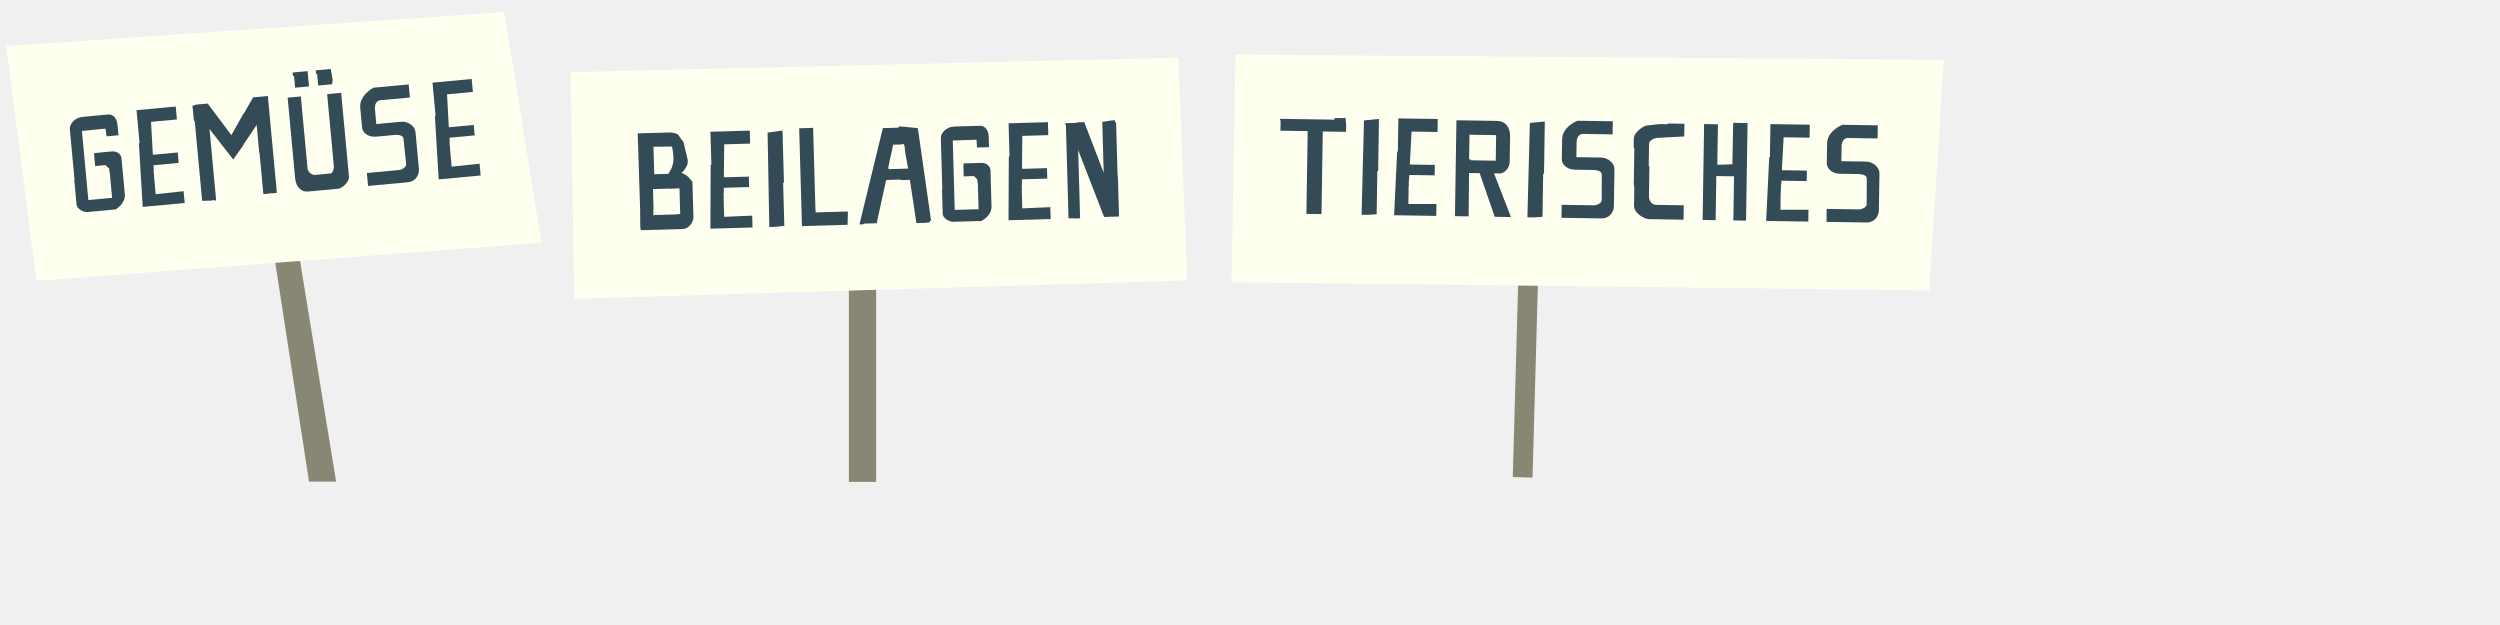
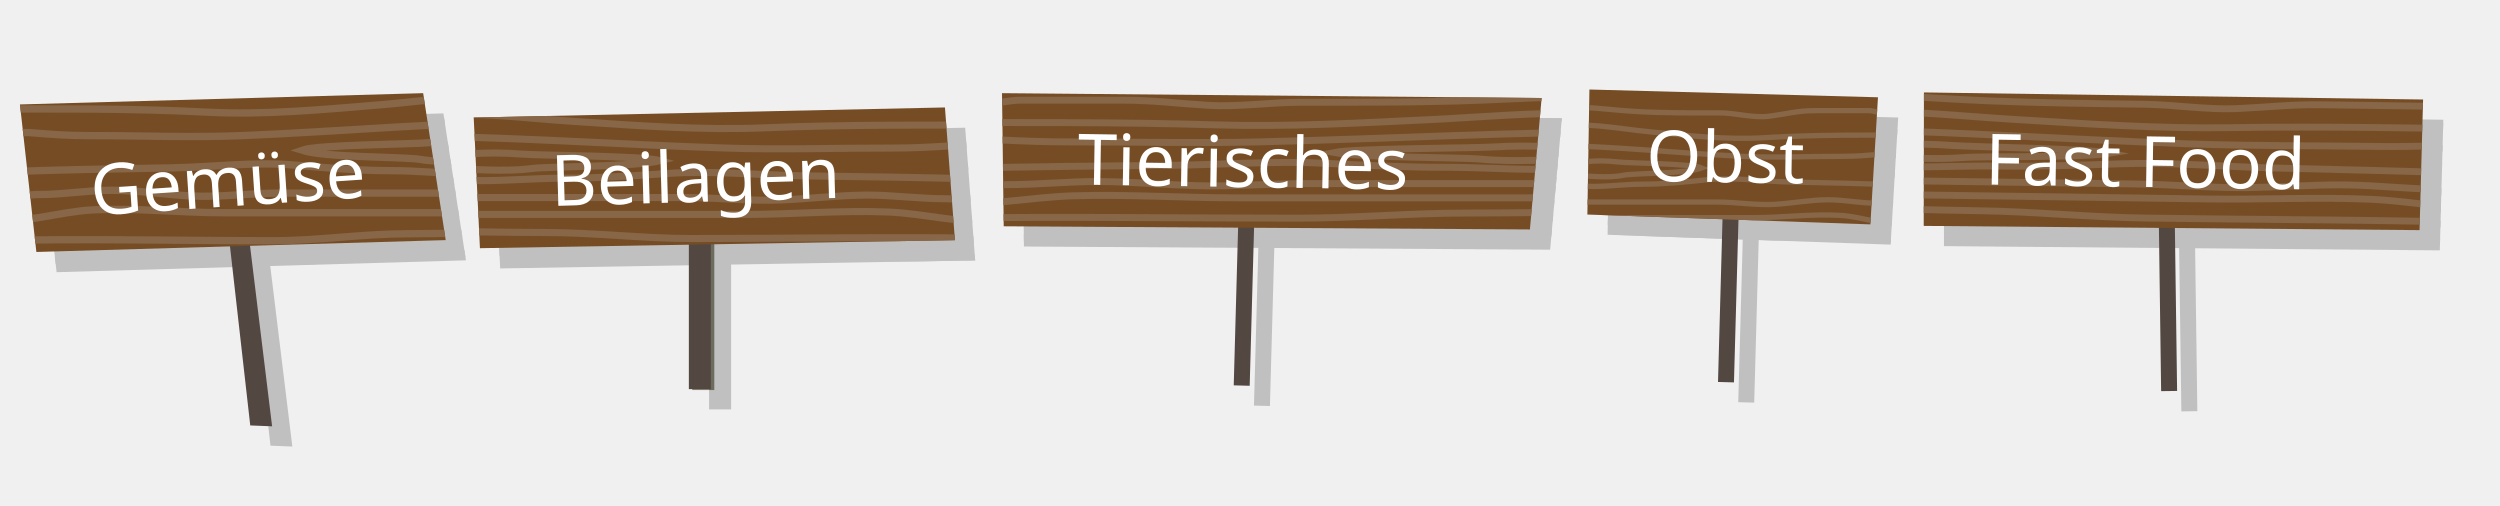
- <svg xmlns="http://www.w3.org/2000/svg" version="1.1" id="Layer_1" x="0px" y="0px" width="400px" height="100px" viewBox="0 0 400 100" enable-background="new 0 0 400 100" xml:space="preserve">
+ <svg xmlns="http://www.w3.org/2000/svg" xmlns:xlink="http://www.w3.org/1999/xlink" version="1.1" id="Layer_1" x="0px" y="0px" width="494.167px" height="100px" viewBox="0 0 494.167 100" enable-background="new 0 0 494.167 100" xml:space="preserve">
+   <polygon fill="#878773" points="136.835,41.483 136.835,77.104 141.196,77.104 141.196,41.308 " />
  <g>
-     <rect x="226.734" y="57.436" transform="matrix(-0.0277 0.9996 -0.9996 -0.0277 309.8598 -183.3516)" fill="#878773" width="34.728" height="3.16" />
+     <g opacity="0.2">
+       <g>
+         <defs>
+           <polygon id="SVGID_1_" points="98.868,53.061 192.758,51.479 190.785,25.24 97.635,27.232     " />
+         </defs>
+         <clipPath id="SVGID_2_">
+           <use xlink:href="#SVGID_1_" overflow="visible" />
+         </clipPath>
+       </g>
+       <g>
+         <defs>
+           <polygon id="SVGID_3_" points="306.412,49.354 202.399,48.73 202.065,22.414 308.727,23.375     " />
+         </defs>
+         <clipPath id="SVGID_4_">
+           <use xlink:href="#SVGID_3_" overflow="visible" />
+         </clipPath>
+       </g>
+       <g>
+         <defs>
+           <polygon id="SVGID_5_" points="384.254,48.652 482.266,49.49 482.964,23.668 384.297,22.271     " />
+         </defs>
+         <clipPath id="SVGID_6_">
+           <use xlink:href="#SVGID_5_" overflow="visible" />
+         </clipPath>
+       </g>
+       <g>
+         <defs>
+           <polygon id="SVGID_7_" points="317.77,46.408 373.713,48.354 375.211,23.23 318.174,21.693     " />
+         </defs>
+         <clipPath id="SVGID_8_">
+           <use xlink:href="#SVGID_7_" overflow="visible" />
+         </clipPath>
+       </g>
+       <polygon points="140.163,51.677 140.163,80.919 144.516,80.919 144.516,51.503   " />
+       <g>
+         <defs>
+           <polygon id="SVGID_9_" points="98.868,53.061 192.758,51.479 190.785,25.24 97.635,27.232     " />
+         </defs>
+         <use xlink:href="#SVGID_9_" overflow="visible" />
+         <clipPath id="SVGID_10_">
+           <use xlink:href="#SVGID_9_" overflow="visible" />
+         </clipPath>
+         <path clip-path="url(#SVGID_10_)" fill="none" stroke="#000000" stroke-width="1.399" stroke-miterlimit="10" d="     M198.819,24.207c-1.952,1.318-7.525-0.719-10.013-0.721c-6.016-0.008-12.088,0.002-18.115,0.004     c-4.979,0.002-9.538,0.799-14.398,1.199c-5.211,0.428-10.717-0.721-15.984-0.721c-9.028,0-17.944,0.047-27.014-0.293     c-5.73-0.213-11.454-0.68-17.179-0.912c-3.46-0.141-7.815,0.846-10.825-0.227" />
+         <path clip-path="url(#SVGID_10_)" fill="none" stroke="#000000" stroke-width="1.399" stroke-miterlimit="10" d="M84.989,27.068     c10.601-1.357,21.951,0.256,32.606,0.945c12.567,0.816,24.904,1.771,37.492,1.254c16.352-0.674,33.132-0.531,49.453-0.531" />
+         <path clip-path="url(#SVGID_10_)" fill="none" stroke="#000000" stroke-width="1.399" stroke-miterlimit="10" d="M91.614,37.322     c4.897,0,11.974,0.73,17.473-0.006c3.515-0.471,20.438-0.287,25.466-1.559c-3.475-0.975-23.475-0.998-27.276-1.291     c-3.623-0.277-7.164-0.318-10.783,0c-1.721,0.15-4.211,0.814-5.782,0.232" />
+         <path clip-path="url(#SVGID_10_)" fill="none" stroke="#000000" stroke-width="1.399" stroke-miterlimit="10" d="M82.882,39.23     c5.385-0.32,11.032,0.477,16.488,0.477c5.282,0,10.396-0.48,15.658-0.477c7.21,0.004,14.089-0.467,21.153-0.955     c8.447-0.584,17.643,0.338,26.269,0.477c12.021,0.197,24.312,0.271,36.386,0.705c1.932,0.068,4.555,0.043,6.307,0.488" />
+         <path clip-path="url(#SVGID_10_)" fill="none" stroke="#000000" stroke-width="1.399" stroke-miterlimit="10" d="     M203.639,43.523c-3.856,0.994-8.718-0.248-12.725-0.24c-5.26,0.01-10.377-0.734-15.574-0.721     c-5.55,0.016-11.291,0.729-16.867,0.965c-6.282,0.266-12.725-0.482-19.06-0.482c-17.506,0-34.81,0-52.315,0" />
+         <path clip-path="url(#SVGID_10_)" fill="none" stroke="#000000" stroke-width="1.399" stroke-miterlimit="10" d="M85.291,46.382     c3.534,1.029,9.757,0,13.549,0c6.024,0,12.048,0,18.072,0c11.543,0,23.086,0,34.629,0c9.278,0,18.832-0.854,28.005-0.475     c7.185,0.297,15.182,2.436,22.285,1.906" />
+         <path clip-path="url(#SVGID_10_)" fill="none" stroke="#000000" stroke-width="1.399" stroke-miterlimit="10" d="     M202.131,51.152c-20.344-0.404-40.935,0-61.428,0c-9.69,0-19.182-1.192-28.898-1.192c-8.266,0-16.456-0.238-24.707-0.238" />
+         <path clip-path="url(#SVGID_10_)" fill="none" stroke="#000000" stroke-width="1.399" stroke-miterlimit="10" d="     M199.423,32.552c-2.161,0.566-4.593,0.066-6.853,0.227c-4.125,0.291-8.203,0.496-12.429,0.488     c-10.991-0.018-21.813,0.355-32.817-0.004c-22.162-0.727-44.357-2.387-66.551-2.379" />
+       </g>
+       <text transform="matrix(0.9996 -0.0283 0.0283 0.9996 113.0081 44.7246)" font-family="'CooperBT-Medium'" font-size="14">Beilagen</text>
+       <rect x="232.593" y="61.303" transform="matrix(0.0277 -0.9996 0.9996 0.0277 180.1462 310.9716)" width="34.673" height="3.156" />
+       <g>
+         <defs>
+           <polygon id="SVGID_11_" points="306.412,49.354 202.399,48.73 202.065,22.414 308.727,23.375     " />
+         </defs>
+         <use xlink:href="#SVGID_11_" overflow="visible" />
+         <clipPath id="SVGID_12_">
+           <use xlink:href="#SVGID_11_" overflow="visible" />
+         </clipPath>
+         <path clip-path="url(#SVGID_12_)" fill="none" stroke="#000000" stroke-width="1.373" stroke-miterlimit="10" d="     M194.132,24.414c2.232,1.111,8.609-0.605,11.455-0.607c6.881-0.006,13.828,0.002,20.725,0.002     c5.695,0.002,10.914,0.674,16.475,1.012c5.961,0.361,12.262-0.607,18.287-0.607c10.329,0,20.531,0.041,30.906-0.246     c6.555-0.18,13.104-0.574,19.654-0.77c3.959-0.119,8.943,0.713,12.387-0.191" />
+         <path clip-path="url(#SVGID_12_)" fill="none" stroke="#000000" stroke-width="1.373" stroke-miterlimit="10" d="     M324.364,26.824c-12.129-1.145-25.115,0.217-37.305,0.799c-14.382,0.686-28.492,1.49-42.895,1.055     c-18.707-0.564-37.906-0.445-56.58-0.445" />
+         <path clip-path="url(#SVGID_12_)" fill="none" stroke="#000000" stroke-width="1.373" stroke-miterlimit="10" d="     M316.783,35.467c-5.602,0-13.697,0.615-19.99-0.004c-4.021-0.396-23.381-0.244-29.135-1.316     c3.977-0.82,26.857-0.842,31.209-1.086c4.143-0.234,8.193-0.268,12.334-0.002c1.971,0.129,4.82,0.688,6.617,0.197" />
+         <path clip-path="url(#SVGID_12_)" fill="none" stroke="#000000" stroke-width="1.373" stroke-miterlimit="10" d="     M326.774,37.076c-6.16-0.271-12.623,0.4-18.863,0.4c-6.043,0-11.893-0.404-17.914-0.4c-8.25,0.002-16.119-0.395-24.201-0.805     c-9.666-0.492-20.186,0.283-30.055,0.4c-13.752,0.164-27.814,0.227-41.628,0.594c-2.211,0.059-5.209,0.037-7.217,0.412" />
+         <path clip-path="url(#SVGID_12_)" fill="none" stroke="#000000" stroke-width="1.373" stroke-miterlimit="10" d="     M188.618,40.693c4.412,0.836,9.973-0.209,14.556-0.203c6.019,0.01,11.875-0.619,17.82-0.607     c6.35,0.014,12.918,0.613,19.295,0.814c7.191,0.223,14.563-0.406,21.809-0.406c20.027,0,39.826,0,59.854,0" />
+         <path clip-path="url(#SVGID_12_)" fill="none" stroke="#000000" stroke-width="1.373" stroke-miterlimit="10" d="M324.02,43.104     c-4.047,0.865-11.164,0-15.502,0c-6.893,0-13.785,0-20.678,0c-13.205,0-26.413,0-39.617,0c-10.617,0-21.546-0.723-32.041-0.4     c-8.219,0.25-17.369,2.051-25.496,1.605" />
+         <path clip-path="url(#SVGID_12_)" fill="none" stroke="#000000" stroke-width="1.373" stroke-miterlimit="10" d="     M190.341,47.123c23.277-0.342,46.835,0,70.279,0c11.09,0,21.948-1.006,33.064-1.006c9.459,0,18.828-0.201,28.268-0.201" />
+         <path clip-path="url(#SVGID_12_)" fill="none" stroke="#000000" stroke-width="1.373" stroke-miterlimit="10" d="     M193.442,31.447c2.473,0.477,5.252,0.057,7.839,0.191c4.719,0.244,9.383,0.418,14.219,0.41     c12.574-0.014,24.957,0.301,37.545-0.004c25.356-0.611,50.748-2.008,76.143-2.004" />
+       </g>
+       <text transform="matrix(0.9999 0.0153 -0.0153 0.9999 216.9661 40.4717)" font-family="'CooperBT-Medium'" font-size="14">Tierisches</text>
+       <rect x="415.176" y="62.378" transform="matrix(-0.0136 -0.9999 0.9999 -0.0136 374.4578 497.3016)" width="34.673" height="3.158" />
+       <g>
+         <defs>
+           <polygon id="SVGID_13_" points="384.254,48.652 482.266,49.49 482.964,23.668 384.297,22.271     " />
+         </defs>
+         <use xlink:href="#SVGID_13_" overflow="visible" />
+         <clipPath id="SVGID_14_">
+           <use xlink:href="#SVGID_13_" overflow="visible" />
+         </clipPath>
+         <path clip-path="url(#SVGID_14_)" fill="none" stroke="#000000" stroke-width="1.361" stroke-miterlimit="10" d="M494.869,25.75     c-2.248,1.059-8.601-0.717-11.446-0.758c-6.88-0.104-13.827-0.193-20.722-0.287c-5.695-0.08-10.924,0.506-16.488,0.76     c-5.965,0.27-12.252-0.77-18.275-0.855c-10.33-0.145-20.531-0.248-30.9-0.676c-6.552-0.268-13.094-0.746-19.643-1.031     c-3.956-0.174-8.951,0.572-12.383-0.361" />
+         <path clip-path="url(#SVGID_14_)" fill="none" stroke="#000000" stroke-width="1.361" stroke-miterlimit="10" d="     M364.615,26.283c12.145-0.953,25.111,0.564,37.291,1.307c14.369,0.877,28.469,1.865,42.875,1.641     c18.713-0.291,37.908,0.098,56.58,0.359" />
+         <path clip-path="url(#SVGID_14_)" fill="none" stroke="#000000" stroke-width="1.361" stroke-miterlimit="10" d="     M372.076,34.871c5.602,0.078,13.688,0.799,19.988,0.277c4.027-0.332,23.381,0.09,29.15-0.881     c-3.965-0.861-26.844-1.203-31.191-1.506c-4.139-0.287-8.189-0.377-12.332-0.174c-1.973,0.1-4.83,0.605-6.621,0.102" />
+         <path clip-path="url(#SVGID_14_)" fill="none" stroke="#000000" stroke-width="1.361" stroke-miterlimit="10" d="     M362.065,36.311c6.164-0.18,12.617,0.57,18.855,0.658c6.043,0.086,11.896-0.23,17.918-0.141c8.25,0.119,16.123-0.16,24.21-0.451     c9.671-0.348,20.18,0.563,30.046,0.818c13.748,0.354,27.809,0.615,41.617,1.168c2.209,0.09,5.207,0.109,7.211,0.506" />
+         <path clip-path="url(#SVGID_14_)" fill="none" stroke="#000000" stroke-width="1.361" stroke-miterlimit="10" d="     M500.156,41.805c-4.422,0.758-9.969-0.346-14.551-0.404c-6.02-0.074-11.866-0.773-17.811-0.846     c-6.35-0.076-12.926,0.42-19.305,0.527c-7.193,0.117-14.555-0.604-21.801-0.705c-20.025-0.283-39.822-0.561-59.848-0.844" />
+         <path clip-path="url(#SVGID_14_)" fill="none" stroke="#000000" stroke-width="1.361" stroke-miterlimit="10" d="     M364.735,42.264c4.035,0.906,11.164,0.158,15.5,0.219c6.893,0.098,13.785,0.193,20.676,0.291     c13.205,0.186,26.41,0.371,39.613,0.559c10.617,0.148,21.554-0.404,32.045,0.059c8.213,0.359,17.338,2.256,25.471,1.934" />
+         <path clip-path="url(#SVGID_14_)" fill="none" stroke="#000000" stroke-width="1.361" stroke-miterlimit="10" d="M498.346,48.09     c-23.27-0.66-46.832-0.658-70.271-0.988c-11.09-0.156-21.934-1.295-33.048-1.451c-9.458-0.133-18.823-0.461-28.263-0.594" />
+         <path clip-path="url(#SVGID_14_)" fill="none" stroke="#000000" stroke-width="1.361" stroke-miterlimit="10" d="     M495.461,32.662c-2.479,0.434-5.252-0.02-7.842,0.078c-4.722,0.172-9.387,0.277-14.223,0.203     c-12.574-0.191-24.959-0.059-37.541-0.533c-25.346-0.957-50.716-2.686-76.107-3.039" />
+       </g>
+       <text transform="matrix(0.9999 0.0153 -0.0153 0.9999 396.3323 40.4648)" font-family="'CooperBT-Medium'" font-size="14">Fast Food</text>
+       <rect x="328.321" y="60.632" transform="matrix(0.0277 -0.9996 0.9996 0.0277 273.8894 406.0104)" width="34.672" height="3.157" />
+       <g>
+         <defs>
+           <polygon id="SVGID_15_" points="317.77,46.408 373.713,48.354 375.211,23.23 318.174,21.693     " />
+         </defs>
+         <use xlink:href="#SVGID_15_" overflow="visible" />
+         <clipPath id="SVGID_16_">
+           <use xlink:href="#SVGID_15_" overflow="visible" />
+         </clipPath>
+         <path clip-path="url(#SVGID_16_)" fill="none" stroke="#000000" stroke-width="1.05" stroke-miterlimit="10" d="M379.62,26.533     c-1.189,1.219-4.591-0.664-6.108-0.666c-3.67-0.008-7.373,0.002-11.053,0.004c-3.035,0.002-5.817,0.738-8.784,1.107     c-3.178,0.396-6.538-0.666-9.751-0.666c-5.509,0-10.947,0.045-16.48-0.27c-3.496-0.197-6.988-0.629-10.481-0.842     c-2.11-0.131-4.769,0.781-6.604-0.211" />
+         <path clip-path="url(#SVGID_16_)" fill="none" stroke="#000000" stroke-width="1.05" stroke-miterlimit="10" d="     M310.172,29.176c6.469-1.254,13.395,0.236,19.895,0.875c7.668,0.752,15.194,1.635,22.874,1.156     c9.976-0.621,20.214-0.488,30.171-0.488" />
+         <path clip-path="url(#SVGID_16_)" fill="none" stroke="#000000" stroke-width="1.05" stroke-miterlimit="10" d="     M314.217,38.646c2.986,0,7.303,0.676,10.66-0.004c2.144-0.436,12.467-0.268,15.535-1.439c-2.119-0.9-14.322-0.922-16.642-1.191     c-2.21-0.258-4.369-0.295-6.577-0.002c-1.052,0.139-2.571,0.752-3.529,0.215" />
+         <path clip-path="url(#SVGID_16_)" fill="none" stroke="#000000" stroke-width="1.05" stroke-miterlimit="10" d="M308.887,40.41     c3.287-0.295,6.732,0.439,10.061,0.439c3.223,0,6.343-0.443,9.553-0.439c4.4,0.004,8.596-0.432,12.905-0.881     c5.155-0.541,10.765,0.311,16.027,0.439c7.333,0.18,14.833,0.25,22.198,0.65c1.179,0.063,2.777,0.039,3.848,0.451" />
+         <path clip-path="url(#SVGID_16_)" fill="none" stroke="#000000" stroke-width="1.05" stroke-miterlimit="10" d="     M382.561,44.375c-2.353,0.918-5.318-0.229-7.764-0.223c-3.209,0.01-6.331-0.676-9.502-0.664     c-3.385,0.014-6.888,0.672-10.289,0.891c-3.834,0.246-7.765-0.445-11.629-0.445c-10.68,0-21.236,0-31.917,0" />
+         <path clip-path="url(#SVGID_16_)" fill="none" stroke="#000000" stroke-width="1.05" stroke-miterlimit="10" d="     M310.358,47.018c2.158,0.949,5.953,0,8.267,0c3.676,0,7.35,0,11.025,0c7.043,0,14.085,0,21.127,0     c5.66,0,11.488-0.789,17.087-0.439c4.382,0.273,9.261,2.248,13.595,1.76" />
+         <path clip-path="url(#SVGID_16_)" fill="none" stroke="#000000" stroke-width="1.05" stroke-miterlimit="10" d="     M381.643,51.422c-12.414-0.373-24.977,0-37.478,0c-5.913,0-11.704-1.102-17.632-1.102c-5.043,0-10.039-0.219-15.073-0.219" />
+         <path clip-path="url(#SVGID_16_)" fill="none" stroke="#000000" stroke-width="1.05" stroke-miterlimit="10" d="     M379.989,34.242c-1.318,0.521-2.8,0.061-4.182,0.209c-2.516,0.27-5.003,0.457-7.581,0.451     c-6.705-0.016-13.309,0.328-20.021-0.006c-13.521-0.67-27.062-2.201-40.603-2.197" />
+       </g>
+       <text transform="matrix(0.9999 0.0153 -0.0153 0.9999 329.3264 39.7715)" font-family="'CooperBT-Medium'" font-size="14">Obst</text>
+       <g>
+         <defs>
+           <polygon id="SVGID_17_" points="98.868,53.061 192.758,51.479 190.785,25.24 97.635,27.232     " />
+         </defs>
+         <clipPath id="SVGID_18_">
+           <use xlink:href="#SVGID_17_" overflow="visible" />
+         </clipPath>
+       </g>
+       <g>
+         <defs>
+           <polygon id="SVGID_19_" points="306.412,49.354 202.399,48.73 202.065,22.414 308.727,23.375     " />
+         </defs>
+         <clipPath id="SVGID_20_">
+           <use xlink:href="#SVGID_19_" overflow="visible" />
+         </clipPath>
+       </g>
+       <g>
+         <defs>
+           <polygon id="SVGID_21_" points="384.254,48.652 482.266,49.49 482.964,23.668 384.297,22.271     " />
+         </defs>
+         <clipPath id="SVGID_22_">
+           <use xlink:href="#SVGID_21_" overflow="visible" />
+         </clipPath>
+       </g>
+       <g>
+         <defs>
+           <polygon id="SVGID_23_" points="317.77,46.408 373.713,48.354 375.211,23.23 318.174,21.693     " />
+         </defs>
+         <clipPath id="SVGID_24_">
+           <use xlink:href="#SVGID_23_" overflow="visible" />
+         </clipPath>
+       </g>
+     </g>
    <g>
-       <polygon fill="#FFFFEF" points="197.675,8.74 311,9.566 308.682,46.462 197.05,45.151   " />
-       <g>
-         <path fill="#324B57" d="M209.025,34.225l0.203-13.246l-4.354-0.066l0.024-1.631l-0.09-0.023l0.004-0.246l8.666,0.133l0.096-0.268     l1.138,0.018l0.56-0.036l0.062,0.403l0.056,0.761l-0.018,1.072l-3.729-0.057l-0.201,13.111l-0.068,0.111l-0.736-0.011     l-0.089-0.046l-0.09,0.043L209.025,34.225z" />
-         <path fill="#324B57" d="M218.238,19.263l2.394-0.231l-0.127,8.309l-0.135,0.065l-0.104,6.88l-1.455,0.089l-0.959-0.015     L218.238,19.263z" />
-         <path fill="#324B57" d="M229.83,32.644l-0.029,1.899l-6.746-0.104l0.49-10.158l0.112-0.066l0.081-5.271l6.3,0.097l-0.032,2.077     l-4.154-0.064l-0.281,5.224l0.111,0.046l3.887,0.059l-0.024,1.675l-4.043-0.062l-0.11,1.339l0.043,0.134l-0.05,0.268     l-0.044,2.903L229.83,32.644z" />
-         <path fill="#324B57" d="M234.982,34.622l-2.188-0.034l0.235-15.345l6.41,0.099c1.742,0.026,2.189,1.396,2.174,2.468l-0.063,4.155     c-0.014,0.894-0.854,1.796-1.547,1.786l-0.961-0.015l2.709,6.99l-2.592-0.04l-2.417-6.985l-1.697-0.026L234.982,34.622z      M239.382,21.62l-4.266-0.065l-0.062,3.954l0.225,0.003l0.109,0.136l3.93,0.06L239.382,21.62z" />
-         <path fill="#324B57" d="M244.775,19.669l2.394-0.231l-0.127,8.309l-0.135,0.065l-0.104,6.88l-1.455,0.089l-0.961-0.015     L244.775,19.669z" />
-         <path fill="#324B57" d="M256.288,27.955c0.008-0.559-0.661-0.703-1.194-0.756l-3.017-0.046c-1.72-0.026-2.193-1.15-2.187-1.642     l0.049-3.216c0.031-2.055,2.459-2.979,2.459-2.979l5.65,0.086l-0.031,2.1l-4.781-0.073c-0.424-0.006-0.965,0.365-0.98,1.37     l-0.035,2.345l3.932,0.06c1.229,0.019,2.175,0.972,2.16,1.865l-0.092,5.964c-0.01,0.67-0.498,1.936-2.063,1.912l-6.321-0.097     l0.032-2.078l5.271,0.081c0.225,0.003,1.119-0.273,1.127-0.81L256.288,27.955z" />
-         <path fill="#324B57" d="M269.506,19.802l-0.031,2.033l-3.979,0.208c-1.05-0.016-1.64,0.578-1.644,0.914l-0.057,3.596l0.109,0.091     l-0.071,4.735c-0.017,1.005,0.692,1.396,1.14,1.402l4.424,0.068l-0.035,2.301l-5.495-0.084c-0.714-0.011-2.444-0.886-2.425-2.205     l0.047-3.06l-0.088-0.09l0.047-0.044l-0.045-0.067l0.045-0.022l-0.043-0.135l0.089-5.718l-0.111-0.069l0.046,0.001l-0.044-0.09     l0.021-1.407c0.016-1.005,1.619-2.098,2.156-2.089l1.969-0.216l1.25,0.019l0.092-0.11L269.506,19.802z" />
-         <path fill="#324B57" d="M277.307,19.653l2.301,0.035l-0.239,15.613l-2.032-0.031l0.107-7.059l-2.836-0.043l-0.108,7.059     l-2.078-0.032l0.235-15.345l2.212,0.034l-0.101,6.478l2.416-0.075L277.307,19.653z" />
-         <path fill="#324B57" d="M289.357,33.555l-0.028,1.899l-6.745-0.103l0.49-10.158l0.111-0.065l0.082-5.271l6.299,0.096     l-0.032,2.077l-4.154-0.063l-0.28,5.224l0.111,0.046l3.887,0.06l-0.025,1.675l-4.043-0.062l-0.11,1.34l0.043,0.134l-0.049,0.268     l-0.044,2.903H289.357z" />
-         <path fill="#324B57" d="M298.686,28.604c0.008-0.559-0.66-0.703-1.197-0.755l-3.014-0.046c-1.721-0.026-2.193-1.15-2.188-1.642     l0.05-3.216c0.031-2.055,2.458-2.979,2.458-2.979l5.65,0.086l-0.031,2.1l-4.78-0.073c-0.424-0.007-0.966,0.364-0.981,1.37     l-0.034,2.345l3.931,0.061c1.229,0.019,2.174,0.971,2.16,1.865l-0.092,5.964c-0.01,0.67-0.498,1.937-2.063,1.913l-6.32-0.097     l0.031-2.078l5.271,0.081c0.223,0.003,1.121-0.273,1.129-0.81L298.686,28.604z" />
+       <g>
+         <g>
+           <defs>
+             <polygon id="SVGID_25_" points="94.868,49.06 188.758,47.478 186.785,21.24 93.635,23.232      " />
+           </defs>
+           <clipPath id="SVGID_26_">
+             <use xlink:href="#SVGID_25_" overflow="visible" />
+           </clipPath>
+         </g>
+         <g>
+           <g>
+             <defs>
+               <polygon id="SVGID_27_" points="302.412,45.354 198.399,44.73 198.065,18.414 304.727,19.375       " />
+             </defs>
+             <clipPath id="SVGID_28_">
+               <use xlink:href="#SVGID_27_" overflow="visible" />
+             </clipPath>
+           </g>
+         </g>
+         <g>
+           <g>
+             <defs>
+               <polygon id="SVGID_29_" points="380.254,44.652 478.266,45.49 478.964,19.668 380.297,18.271       " />
+             </defs>
+             <clipPath id="SVGID_30_">
+               <use xlink:href="#SVGID_29_" overflow="visible" />
+             </clipPath>
+           </g>
+         </g>
+         <g>
+           <g>
+             <defs>
+               <polygon id="SVGID_31_" points="313.77,42.408 369.713,44.354 371.211,19.23 314.174,17.693       " />
+             </defs>
+             <clipPath id="SVGID_32_">
+               <use xlink:href="#SVGID_31_" overflow="visible" />
+             </clipPath>
+           </g>
+         </g>
+       </g>
+       <g>
+         <polygon fill="#534741" points="136.163,47.677 136.163,76.919 140.516,76.919 140.516,47.503    " />
+         <g>
+           <defs>
+             <polygon id="SVGID_33_" points="94.868,49.06 188.758,47.478 186.785,21.24 93.635,23.232      " />
+           </defs>
+           <use xlink:href="#SVGID_33_" overflow="visible" fill="#754C24" />
+           <clipPath id="SVGID_34_">
+             <use xlink:href="#SVGID_33_" overflow="visible" />
+           </clipPath>
+           <g clip-path="url(#SVGID_34_)">
+             <path fill="none" stroke="#876747" stroke-width="1.399" stroke-miterlimit="10" d="M194.819,20.207       c-1.952,1.318-7.525-0.719-10.013-0.721c-6.016-0.008-12.088,0.002-18.115,0.004c-4.979,0.002-9.538,0.799-14.398,1.199       c-5.211,0.428-10.717-0.721-15.984-0.721c-9.028,0-17.944,0.047-27.014-0.293c-5.73-0.213-11.454-0.68-17.179-0.912       c-3.46-0.141-7.815,0.846-10.825-0.227" />
+             <path fill="none" stroke="#876747" stroke-width="1.399" stroke-miterlimit="10" d="M80.989,23.068       c10.601-1.357,21.951,0.256,32.606,0.945c12.567,0.816,24.904,1.771,37.492,1.254c16.352-0.674,33.132-0.531,49.453-0.531" />
+             <path fill="none" stroke="#876747" stroke-width="1.399" stroke-miterlimit="10" d="M87.614,33.322       c4.897,0,11.974,0.73,17.473-0.006c3.515-0.471,20.438-0.287,25.466-1.559c-3.475-0.975-23.475-0.998-27.276-1.291       c-3.623-0.277-7.164-0.318-10.783,0c-1.721,0.15-4.211,0.814-5.782,0.232" />
+             <path fill="none" stroke="#876747" stroke-width="1.399" stroke-miterlimit="10" d="M78.882,35.23       c5.385-0.32,11.032,0.477,16.488,0.477c5.282,0,10.396-0.48,15.658-0.477c7.21,0.004,14.089-0.467,21.153-0.955       c8.447-0.584,17.643,0.338,26.269,0.477c12.021,0.197,24.312,0.271,36.386,0.705c1.933,0.068,4.555,0.043,6.307,0.488" />
+             <path fill="none" stroke="#876747" stroke-width="1.399" stroke-miterlimit="10" d="M199.638,39.523       c-3.855,0.994-8.718-0.248-12.725-0.24c-5.26,0.01-10.377-0.734-15.574-0.721c-5.55,0.016-11.291,0.729-16.867,0.965       c-6.282,0.266-12.725-0.482-19.06-0.482c-17.506,0-34.81,0-52.315,0" />
+             <path fill="none" stroke="#876747" stroke-width="1.399" stroke-miterlimit="10" d="M81.291,42.382       c3.534,1.029,9.757,0,13.549,0c6.024,0,12.048,0,18.072,0c11.543,0,23.086,0,34.629,0c9.278,0,18.832-0.854,28.005-0.475       c7.185,0.297,15.182,2.436,22.284,1.906" />
+             <path fill="none" stroke="#876747" stroke-width="1.399" stroke-miterlimit="10" d="M198.131,47.152       c-20.344-0.404-40.935,0-61.428,0c-9.69,0-19.182-1.191-28.898-1.191c-8.266,0-16.456-0.238-24.707-0.238" />
+             <path fill="none" stroke="#876747" stroke-width="1.399" stroke-miterlimit="10" d="M195.423,28.552       c-2.161,0.566-4.593,0.066-6.853,0.227c-4.125,0.291-8.203,0.496-12.429,0.488c-10.991-0.018-21.813,0.355-32.817-0.004       c-22.162-0.727-44.357-2.387-66.551-2.379" />
+           </g>
+         </g>
+         <g>
+           <text transform="matrix(0.9996 -0.0283 0.0283 0.9996 109.0081 40.7246)" fill="#FFFFFF" font-family="'CooperBT-Medium'" font-size="14">Beilagen</text>
+         </g>
+         <g>
+           <rect x="228.593" y="57.303" transform="matrix(0.0277 -0.9996 0.9996 0.0277 180.2555 303.084)" fill="#534741" width="34.673" height="3.156" />
+           <g>
+             <defs>
+               <polygon id="SVGID_35_" points="302.412,45.354 198.399,44.73 198.065,18.414 304.727,19.375       " />
+             </defs>
+             <use xlink:href="#SVGID_35_" overflow="visible" fill="#754C24" />
+             <clipPath id="SVGID_36_">
+               <use xlink:href="#SVGID_35_" overflow="visible" />
+             </clipPath>
+             <g clip-path="url(#SVGID_36_)">
+               <path fill="none" stroke="#876747" stroke-width="1.373" stroke-miterlimit="10" d="M190.132,20.414        c2.232,1.111,8.609-0.605,11.455-0.607c6.881-0.006,13.828,0.002,20.725,0.002c5.695,0.002,10.914,0.674,16.475,1.012        c5.961,0.361,12.262-0.607,18.287-0.607c10.329,0,20.531,0.041,30.906-0.246c6.555-0.18,13.104-0.574,19.654-0.77        c3.959-0.119,8.943,0.713,12.387-0.191" />
+               <path fill="none" stroke="#876747" stroke-width="1.373" stroke-miterlimit="10" d="M320.364,22.824        c-12.129-1.145-25.115,0.217-37.305,0.799c-14.382,0.686-28.492,1.49-42.895,1.055c-18.707-0.564-37.906-0.445-56.58-0.445" />
+               <path fill="none" stroke="#876747" stroke-width="1.373" stroke-miterlimit="10" d="M312.783,31.467        c-5.602,0-13.697,0.615-19.99-0.004c-4.021-0.396-23.381-0.244-29.135-1.316c3.977-0.82,26.857-0.842,31.209-1.086        c4.143-0.234,8.193-0.268,12.334-0.002c1.971,0.129,4.82,0.688,6.617,0.197" />
+               <path fill="none" stroke="#876747" stroke-width="1.373" stroke-miterlimit="10" d="M322.774,33.076        c-6.16-0.271-12.623,0.4-18.863,0.4c-6.043,0-11.893-0.404-17.914-0.4c-8.25,0.002-16.119-0.395-24.201-0.805        c-9.666-0.492-20.186,0.283-30.055,0.4c-13.752,0.164-27.814,0.227-41.628,0.594c-2.211,0.059-5.209,0.037-7.217,0.412" />
+               <path fill="none" stroke="#876747" stroke-width="1.373" stroke-miterlimit="10" d="M184.618,36.693        c4.412,0.836,9.973-0.209,14.557-0.203c6.018,0.01,11.875-0.619,17.82-0.607c6.35,0.014,12.918,0.613,19.295,0.814        c7.191,0.223,14.563-0.406,21.809-0.406c20.027,0,39.826,0,59.854,0" />
+               <path fill="none" stroke="#876747" stroke-width="1.373" stroke-miterlimit="10" d="M320.02,39.104        c-4.047,0.865-11.164,0-15.502,0c-6.893,0-13.785,0-20.678,0c-13.205,0-26.413,0-39.617,0c-10.617,0-21.546-0.723-32.041-0.4        c-8.219,0.25-17.369,2.051-25.496,1.605" />
+               <path fill="none" stroke="#876747" stroke-width="1.373" stroke-miterlimit="10" d="M186.341,43.123        c23.277-0.342,46.835,0,70.279,0c11.09,0,21.948-1.006,33.064-1.006c9.459,0,18.828-0.201,28.268-0.201" />
+               <path fill="none" stroke="#876747" stroke-width="1.373" stroke-miterlimit="10" d="M189.442,27.447        c2.473,0.477,5.252,0.057,7.84,0.191c4.718,0.244,9.382,0.418,14.218,0.41c12.574-0.014,24.957,0.301,37.545-0.004        c25.356-0.611,50.748-2.008,76.143-2.004" />
+             </g>
+           </g>
+           <g>
+             <text transform="matrix(0.9999 0.0153 -0.0153 0.9999 212.9661 36.4717)" fill="#FFFFFF" font-family="'CooperBT-Medium'" font-size="14">Tierisches</text>
+           </g>
+         </g>
+         <g>
+           <rect x="411.176" y="58.378" transform="matrix(-0.0136 -0.9999 0.9999 -0.0136 374.4029 489.2475)" fill="#534741" width="34.673" height="3.158" />
+           <g>
+             <defs>
+               <polygon id="SVGID_37_" points="380.254,44.652 478.266,45.49 478.964,19.668 380.297,18.271       " />
+             </defs>
+             <use xlink:href="#SVGID_37_" overflow="visible" fill="#754C24" />
+             <clipPath id="SVGID_38_">
+               <use xlink:href="#SVGID_37_" overflow="visible" />
+             </clipPath>
+             <g clip-path="url(#SVGID_38_)">
+               <path fill="none" stroke="#876747" stroke-width="1.361" stroke-miterlimit="10" d="M490.869,21.75        c-2.248,1.059-8.601-0.717-11.446-0.758c-6.88-0.104-13.827-0.193-20.722-0.287c-5.695-0.08-10.924,0.506-16.488,0.76        c-5.965,0.27-12.252-0.77-18.275-0.855c-10.33-0.145-20.531-0.248-30.9-0.676c-6.552-0.268-13.094-0.746-19.643-1.031        c-3.956-0.174-8.951,0.572-12.383-0.361" />
+               <path fill="none" stroke="#876747" stroke-width="1.361" stroke-miterlimit="10" d="M360.615,22.283        c12.145-0.953,25.111,0.564,37.291,1.307c14.369,0.877,28.469,1.865,42.875,1.641c18.713-0.291,37.908,0.098,56.58,0.359" />
+               <path fill="none" stroke="#876747" stroke-width="1.361" stroke-miterlimit="10" d="M368.076,30.871        c5.602,0.078,13.688,0.799,19.988,0.277c4.027-0.332,23.381,0.09,29.15-0.881c-3.965-0.861-26.844-1.203-31.191-1.506        c-4.139-0.287-8.189-0.377-12.332-0.174c-1.973,0.1-4.83,0.605-6.621,0.102" />
+               <path fill="none" stroke="#876747" stroke-width="1.361" stroke-miterlimit="10" d="M358.065,32.311        c6.164-0.18,12.617,0.57,18.855,0.658c6.043,0.086,11.896-0.23,17.918-0.141c8.25,0.119,16.123-0.16,24.21-0.451        c9.671-0.348,20.18,0.563,30.046,0.818c13.748,0.354,27.809,0.615,41.617,1.168c2.209,0.09,5.207,0.109,7.211,0.506" />
+               <path fill="none" stroke="#876747" stroke-width="1.361" stroke-miterlimit="10" d="M496.156,37.805        c-4.422,0.758-9.969-0.346-14.551-0.404c-6.02-0.074-11.866-0.773-17.811-0.846c-6.35-0.076-12.926,0.42-19.305,0.527        c-7.193,0.117-14.555-0.604-21.801-0.705c-20.025-0.283-39.822-0.561-59.848-0.844" />
+               <path fill="none" stroke="#876747" stroke-width="1.361" stroke-miterlimit="10" d="M360.735,38.264        c4.035,0.906,11.164,0.158,15.5,0.219c6.893,0.098,13.785,0.193,20.676,0.291c13.205,0.186,26.41,0.371,39.613,0.559        c10.617,0.148,21.554-0.404,32.045,0.059c8.213,0.359,17.338,2.256,25.471,1.934" />
+               <path fill="none" stroke="#876747" stroke-width="1.361" stroke-miterlimit="10" d="M494.346,44.09        c-23.27-0.66-46.832-0.658-70.271-0.988c-11.09-0.156-21.934-1.295-33.048-1.451c-9.458-0.133-18.823-0.461-28.263-0.594" />
+               <path fill="none" stroke="#876747" stroke-width="1.361" stroke-miterlimit="10" d="M491.461,28.662        c-2.479,0.434-5.252-0.02-7.842,0.078c-4.722,0.172-9.387,0.277-14.223,0.203c-12.574-0.191-24.959-0.059-37.541-0.533        c-25.346-0.957-50.716-2.686-76.107-3.039" />
+             </g>
+           </g>
+           <g>
+             <text transform="matrix(0.9999 0.0153 -0.0153 0.9999 392.3323 36.4648)" fill="#FFFFFF" font-family="'CooperBT-Medium'" font-size="14">Fast Food</text>
+           </g>
+         </g>
+         <g>
+           <rect x="324.321" y="56.632" transform="matrix(0.0277 -0.9996 0.9996 0.0277 273.9988 398.1228)" fill="#534741" width="34.672" height="3.157" />
+           <g>
+             <defs>
+               <polygon id="SVGID_39_" points="313.77,42.408 369.713,44.354 371.211,19.23 314.174,17.693       " />
+             </defs>
+             <use xlink:href="#SVGID_39_" overflow="visible" fill="#754C24" />
+             <clipPath id="SVGID_40_">
+               <use xlink:href="#SVGID_39_" overflow="visible" />
+             </clipPath>
+             <g clip-path="url(#SVGID_40_)">
+               <path fill="none" stroke="#876747" stroke-width="1.05" stroke-miterlimit="10" d="M375.62,22.533        c-1.189,1.219-4.591-0.664-6.108-0.666c-3.67-0.008-7.373,0.002-11.053,0.004c-3.035,0.002-5.817,0.738-8.784,1.107        c-3.178,0.396-6.538-0.666-9.751-0.666c-5.509,0-10.947,0.045-16.48-0.27c-3.496-0.197-6.988-0.629-10.481-0.842        c-2.11-0.131-4.769,0.781-6.604-0.211" />
+               <path fill="none" stroke="#876747" stroke-width="1.05" stroke-miterlimit="10" d="M306.172,25.176        c6.469-1.254,13.395,0.236,19.895,0.875c7.668,0.752,15.194,1.635,22.874,1.156c9.976-0.621,20.214-0.488,30.171-0.488" />
+               <path fill="none" stroke="#876747" stroke-width="1.05" stroke-miterlimit="10" d="M310.217,34.646        c2.986,0,7.303,0.676,10.66-0.004c2.144-0.436,12.467-0.268,15.535-1.439c-2.119-0.9-14.322-0.922-16.642-1.191        c-2.21-0.258-4.369-0.295-6.577-0.002c-1.052,0.139-2.571,0.752-3.529,0.215" />
+               <path fill="none" stroke="#876747" stroke-width="1.05" stroke-miterlimit="10" d="M304.887,36.41        c3.287-0.295,6.732,0.439,10.061,0.439c3.223,0,6.343-0.443,9.553-0.439c4.4,0.004,8.596-0.432,12.905-0.881        c5.155-0.541,10.765,0.311,16.027,0.439c7.333,0.18,14.833,0.25,22.198,0.65c1.179,0.063,2.777,0.039,3.848,0.451" />
+               <path fill="none" stroke="#876747" stroke-width="1.05" stroke-miterlimit="10" d="M378.561,40.375        c-2.353,0.918-5.318-0.229-7.764-0.223c-3.209,0.01-6.331-0.676-9.502-0.664c-3.385,0.014-6.888,0.672-10.289,0.891        c-3.834,0.246-7.765-0.445-11.629-0.445c-10.68,0-21.236,0-31.917,0" />
+               <path fill="none" stroke="#876747" stroke-width="1.05" stroke-miterlimit="10" d="M306.358,43.018        c2.158,0.949,5.953,0,8.267,0c3.676,0,7.35,0,11.025,0c7.043,0,14.085,0,21.127,0c5.66,0,11.488-0.789,17.087-0.439        c4.382,0.273,9.261,2.248,13.595,1.76" />
+               <path fill="none" stroke="#876747" stroke-width="1.05" stroke-miterlimit="10" d="M377.643,47.422        c-12.414-0.373-24.977,0-37.478,0c-5.913,0-11.704-1.102-17.632-1.102c-5.043,0-10.039-0.219-15.073-0.219" />
+               <path fill="none" stroke="#876747" stroke-width="1.05" stroke-miterlimit="10" d="M375.989,30.242        c-1.318,0.521-2.8,0.061-4.182,0.209c-2.516,0.27-5.003,0.457-7.581,0.451c-6.705-0.016-13.309,0.328-20.021-0.006        c-13.521-0.67-27.062-2.201-40.603-2.197" />
+             </g>
+           </g>
+           <g>
+             <text transform="matrix(0.9999 0.0153 -0.0153 0.9999 325.3264 35.7715)" fill="#FFFFFF" font-family="'CooperBT-Medium'" font-size="14">Obst</text>
+           </g>
+         </g>
+       </g>
+       <g>
+         <g>
+           <defs>
+             <polygon id="SVGID_41_" points="94.868,49.06 188.758,47.478 186.785,21.24 93.635,23.232      " />
+           </defs>
+           <clipPath id="SVGID_42_">
+             <use xlink:href="#SVGID_41_" overflow="visible" />
+           </clipPath>
+         </g>
+         <g>
+           <g>
+             <defs>
+               <polygon id="SVGID_43_" points="302.412,45.354 198.399,44.73 198.065,18.414 304.727,19.375       " />
+             </defs>
+             <clipPath id="SVGID_44_">
+               <use xlink:href="#SVGID_43_" overflow="visible" />
+             </clipPath>
+           </g>
+         </g>
+         <g>
+           <g>
+             <defs>
+               <polygon id="SVGID_45_" points="380.254,44.652 478.266,45.49 478.964,19.668 380.297,18.271       " />
+             </defs>
+             <clipPath id="SVGID_46_">
+               <use xlink:href="#SVGID_45_" overflow="visible" />
+             </clipPath>
+           </g>
+         </g>
+         <g>
+           <g>
+             <defs>
+               <polygon id="SVGID_47_" points="313.77,42.408 369.713,44.354 371.211,19.23 314.174,17.693       " />
+             </defs>
+             <clipPath id="SVGID_48_">
+               <use xlink:href="#SVGID_47_" overflow="visible" />
+             </clipPath>
+           </g>
+         </g>
      </g>
    </g>
  </g>
  <g>
-     <polygon fill="#878773" points="43.817,40.559 47.747,40.149 53.779,77.057 49.445,77.057  " />
+     <g opacity="0.2">
+       <g>
+         <defs>
+           <polygon id="SVGID_49_" points="92.1,51.46 11.188,53.806 7.942,24.644 87.645,22.415     " />
+         </defs>
+         <clipPath id="SVGID_50_">
+           <use xlink:href="#SVGID_49_" overflow="visible" />
+         </clipPath>
+       </g>
+       <polygon points="49.319,51.462 53.254,51.212 57.787,88.268 53.465,88.094   " />
+       <g>
+         <defs>
+           <polygon id="SVGID_51_" points="92.1,51.46 11.188,53.806 7.942,24.644 87.645,22.415     " />
+         </defs>
+         <use xlink:href="#SVGID_51_" overflow="visible" />
+         <clipPath id="SVGID_52_">
+           <use xlink:href="#SVGID_51_" overflow="visible" />
+         </clipPath>
+         <path clip-path="url(#SVGID_52_)" fill="none" stroke="#000000" stroke-width="1.446" stroke-miterlimit="10" d="M4.539,20.284     c1.795,1.531,6.924-0.836,9.211-0.838c5.533-0.01,11.119,0.002,16.666,0.004c4.58,0.002,8.775,0.928,13.246,1.393     c4.793,0.498,9.859-0.836,14.705-0.836c8.307,0,16.508,0.055,24.852-0.34c5.271-0.248,10.537-0.791,15.805-1.061     c3.182-0.164,7.189,0.982,9.959-0.264" />
+         <path clip-path="url(#SVGID_52_)" fill="none" stroke="#000000" stroke-width="1.446" stroke-miterlimit="10" d="M109.26,23.606     c-9.754-1.576-20.195,0.299-29.998,1.1c-11.563,0.947-22.91,2.057-34.49,1.455c-15.043-0.781-30.48-0.615-45.496-0.615" />
+         <path clip-path="url(#SVGID_52_)" fill="none" stroke="#000000" stroke-width="1.446" stroke-miterlimit="10" d="     M103.164,35.521c-4.504,0-11.014,0.85-16.074-0.008c-3.232-0.547-18.801-0.334-23.428-1.811     c3.197-1.133,21.596-1.16,25.094-1.498c3.334-0.324,6.59-0.371,9.92-0.002c1.584,0.176,3.875,0.947,5.32,0.27" />
+         <path clip-path="url(#SVGID_52_)" fill="none" stroke="#000000" stroke-width="1.446" stroke-miterlimit="10" d="     M111.198,37.737c-4.953-0.373-10.148,0.553-15.168,0.553c-4.859,0-9.563-0.559-14.404-0.553     c-6.635,0.004-12.963-0.543-19.461-1.109c-7.771-0.68-16.23,0.391-24.166,0.553c-11.059,0.229-22.367,0.314-33.473,0.818     c-1.779,0.08-4.191,0.051-5.805,0.568" />
+         <path clip-path="url(#SVGID_52_)" fill="none" stroke="#000000" stroke-width="1.446" stroke-miterlimit="10" d="M0.108,42.724     c3.547,1.154,8.018-0.287,11.703-0.279c4.842,0.012,9.549-0.852,14.33-0.836c5.105,0.018,10.387,0.846,15.516,1.121     c5.781,0.309,11.707-0.561,17.535-0.561c16.105,0,32.023,0,48.129,0" />
+         <path clip-path="url(#SVGID_52_)" fill="none" stroke="#000000" stroke-width="1.446" stroke-miterlimit="10" d="     M108.983,46.046c-3.252,1.195-8.977,0-12.465,0c-5.543,0-11.084,0-16.627,0c-10.619,0-21.238,0-31.857,0     c-8.535,0-17.324-0.99-25.764-0.551c-6.609,0.344-13.965,2.828-20.5,2.215" />
+         <path clip-path="url(#SVGID_52_)" fill="none" stroke="#000000" stroke-width="1.446" stroke-miterlimit="10" d="M1.492,51.587     c18.717-0.471,37.66,0,56.51,0c8.918,0,17.65-1.383,26.588-1.383c7.605,0,15.139-0.277,22.73-0.277" />
+         <path clip-path="url(#SVGID_52_)" fill="none" stroke="#000000" stroke-width="1.446" stroke-miterlimit="10" d="M3.985,29.979     c1.988,0.658,4.225,0.076,6.305,0.262c3.795,0.34,7.545,0.576,11.434,0.568c10.111-0.021,20.068,0.412,30.189-0.004     c20.389-0.846,40.807-2.773,61.227-2.766" />
+       </g>
+       <text transform="matrix(0.9978 -0.0668 0.0668 0.9978 22.196 46.6011)" font-family="'CooperBT-Medium'" font-size="14">Gemüse</text>
+       <g>
+         <defs>
+           <polygon id="SVGID_53_" points="92.1,51.46 11.188,53.806 7.942,24.644 87.645,22.415     " />
+         </defs>
+         <clipPath id="SVGID_54_">
+           <use xlink:href="#SVGID_53_" overflow="visible" />
+         </clipPath>
+       </g>
+     </g>
    <g>
-       <polygon fill="#FFFFEF" points="1,7.38 5.834,44.93 86.634,38.83 80.68,1.934   " />
-       <g>
-         <path fill="#324B57" d="M13.108,20.953l1.028,11.055l3.803-0.354l-0.364-3.915l-0.143-0.817l-0.564-0.509l-1.646,0.153     L15.05,24.72l0.023-0.227l2.937-0.273c0.4-0.037,1.343,0.212,1.428,1.124l0.532,5.716c0.126,1.356-1.076,2.187-1.393,2.396     c-0.021,0.024-0.041,0.048-0.062,0.05l-4.494,0.418c-0.6,0.056-1.702-0.447-1.77-1.181l-0.352-3.781l-0.053-0.086l0.085-0.051     l-0.758-8.142c-0.072-0.778,0.725-1.863,2.081-1.989l4.004-0.372c0.467-0.043,1.406,0.162,1.546,1.673l0.153,1.646l-1.913,0.178     l-0.161-1.241L13.108,20.953z" />
-         <path fill="#324B57" d="M29.374,30.59l0.176,1.89l-6.717,0.625l-0.608-10.151l0.105-0.078l-0.488-5.248l6.272-0.583l0.192,2.067     l-4.137,0.385l0.284,5.224l0.115,0.034l3.871-0.36l0.155,1.668l-4.025,0.375l0.035,1.343l0.056,0.129l-0.02,0.27l0.269,2.892     L29.374,30.59z" />
-         <path fill="#324B57" d="M44.297,30.861l-0.734,0.068l-0.271-0.019l-0.307,0.072l-0.845,0.079l-0.606-6.517l-0.065-0.219     l-0.403-4.337l-2.167,3.23l-0.014,0.091l-1.567,2.21l-3.796-4.874l1.063,11.433l-0.071-0.039l-0.085,0.053L33.972,32     l-0.058,0.095L32.48,32.14l-0.138-0.032l-0.248-2.669l0.041-0.049l-0.051-0.063l-0.917-9.853l-0.16-0.277l-0.213-2.291     l0.223-0.021l0.323-0.141l1.89-0.176l3.791,5.054l1.924-3.433l0.067-0.006l1.484-2.606l2.358-0.219L44.297,30.861z" />
-         <path fill="#324B57" d="M46.021,15.625l2.113-0.196l1.072,11.522c0.062,0.667,0.773,1.072,1.173,1.034l2.469-0.229     c0.356-0.033,0.553-0.567,0.573-1.085l-1.08-11.611l2.246-0.209l1.248,13.413c0.07,0.757-0.935,1.769-1.638,1.924l-4.938,0.459     c-0.957,0.089-1.898-0.631-2.037-2.122l-0.333-3.581L46.021,15.625z M49.216,11.378l0.228,2.447l-2.225,0.207l-0.168-1.802     l-0.194-0.161l-0.043-0.468L49.216,11.378z M52.908,11.035l0.32,1.743l-0.092,0.704l-2.224,0.207l-0.168-1.802l-0.194-0.162     l-0.044-0.468L52.908,11.035z" />
-         <path fill="#324B57" d="M64.559,22.201c-0.052-0.556-0.731-0.627-1.27-0.623l-3.002,0.279c-1.713,0.16-2.305-0.906-2.351-1.396     l-0.298-3.202c-0.19-2.046,2.123-3.227,2.123-3.227l5.627-0.523l0.194,2.091l-4.76,0.443c-0.423,0.039-0.922,0.467-0.829,1.469     l0.217,2.334l3.915-0.364c1.224-0.114,2.267,0.732,2.35,1.622l0.553,5.939c0.062,0.667-0.287,1.978-1.844,2.123L58.89,29.75     l-0.192-2.068l5.249-0.488c0.223-0.021,1.085-0.393,1.036-0.927L64.559,22.201z" />
-         <path fill="#324B57" d="M76.731,26.185l0.176,1.89L70.189,28.7l-0.607-10.151l0.105-0.078l-0.488-5.248l6.272-0.583l0.192,2.067     l-4.137,0.385l0.284,5.224l0.115,0.035l3.871-0.36l0.155,1.668l-4.026,0.375l0.036,1.343l0.057,0.129l-0.02,0.271l0.269,2.892     L76.731,26.185z" />
-       </g>
-     </g>
-   </g>
-   <polygon fill="#878773" points="135.82,41.483 135.82,77.104 140.181,77.104 140.181,41.308 " />
-   <g>
-     <polygon fill="#FFFFEF" points="91.302,11.536 188.53,9.221 189.948,44.873 91.887,47.804  " />
-     <g>
-       <path fill="#324B57" d="M102.034,21.34l5.314-0.15l0.765,0.157l0.362,0.168l0.745,1.051l0.112,0.042l0.71,2.997l-0.027,0.605    c-0.166,0.428-0.397,0.971-0.987,1.458c0.902,0.287,1.366,0.899,1.762,1.446l0.159,5.628c0.015,0.514-0.461,1.867-1.823,1.906    l-6.431,0.182l-0.273-0.171l0.045-0.001l-0.045-1.585l0.044-0.001l-0.046-0.044l-0.002-0.089l0.044-0.001l-0.046-0.044    l0.043-0.045l-0.044,0.001l0.039-0.202l-0.046-0.066l0.043-0.046l-0.045-0.021l0.038-0.224l-0.051-0.223l0.044-0.023    L102.034,21.34z M104.477,30.255l0.092,3.261l-0.044,0.023l0.008,0.29l0.045,0.043l-0.038,0.224l0.012,0.425l0.131-0.115    l3.595-0.102l0.088-0.048l0.469-0.013l-0.116-4.108l-0.782,0.022l-0.043,0.046l-0.225-0.039l-0.311,0.054l-0.158-0.041    L104.477,30.255z M104.553,23.482l0.125,4.398l2.255-0.064c0,0,0.862-1.12,0.825-2.437c-0.028-1.006-0.232-1.893-0.232-1.893    l-0.202-0.04L104.553,23.482z" />
-       <path fill="#324B57" d="M120.353,34.499l0.054,1.897l-6.744,0.191l0.046-10.169l0.11-0.071l-0.149-5.269l6.297-0.178l0.059,2.076    l-4.153,0.118l-0.053,5.231l0.113,0.042l3.885-0.11l0.047,1.674l-4.042,0.114l-0.051,1.342l0.048,0.133l-0.037,0.269l0.083,2.903    L120.353,34.499z" />
-       <path fill="#324B57" d="M122.815,21.22l2.382-0.334l0.235,8.307l-0.132,0.07l0.195,6.878l-1.448,0.153l-0.96,0.027L122.815,21.22z    " />
-       <path fill="#324B57" d="M130.508,33.987l5.158-0.146l-0.052,2.125l-7.302,0.207l-0.443-15.652l2.233-0.063l0.36,12.727    L130.508,33.987z" />
-       <path fill="#324B57" d="M144.332,20.253l2.51,0.242l0.006,0.201l0.046,0.065l2.036,14.267l0.048,0.088l-0.277,0.477l-0.313,0.009    l-0.043,0.046l-0.046-0.043l-0.222,0.051l-1.451,0.041l-1.045-6.92l-1.385,0.039l-0.136-0.086l-2.211,0.063l-0.087,0.093    l-1.483,6.791l0.09,0.042l-2.122,0.06l-0.13,0.115l-0.603,0.017l3.742-15.413l2.479-0.07l0.062-0.181L144.332,20.253z     M144.3,23.07l-0.044,0.045l-1.272,0.036l-0.068-0.042l-0.771,3.553l0.012,0.402l3.148-0.089l-0.476-2.58l-0.095-1.003    l-0.045-0.021l0.043-0.046l-0.092-0.109l-0.004-0.156L144.3,23.07z" />
-       <path fill="#324B57" d="M152.442,22.483l0.314,11.098l3.818-0.108l-0.111-3.93l-0.09-0.825l-0.529-0.544l-1.653,0.047    l-0.052-1.853l0.039-0.225l2.947-0.083c0.402-0.011,1.327,0.298,1.353,1.214l0.163,5.738c0.039,1.362-1.214,2.112-1.544,2.3    c-0.021,0.023-0.043,0.046-0.066,0.047l-4.51,0.128c-0.603,0.017-1.669-0.556-1.69-1.292l-0.107-3.797l-0.047-0.088l0.088-0.046    l-0.231-8.173c-0.022-0.781,0.842-1.812,2.205-1.85l4.02-0.114c0.469-0.013,1.393,0.251,1.436,1.77l0.047,1.652l-1.92,0.054    l-0.081-1.249L152.442,22.483z" />
-       <path fill="#324B57" d="M168.053,33.147l0.054,1.897l-6.744,0.191l0.047-10.17l0.109-0.07l-0.149-5.269l6.297-0.179l0.059,2.076    l-4.154,0.118l-0.053,5.231l0.113,0.042l3.886-0.11l0.047,1.674l-4.042,0.114l-0.051,1.343l0.049,0.132l-0.038,0.269l0.083,2.903    L168.053,33.147z" />
-       <path fill="#324B57" d="M172.819,34.934l-0.938,0.026l-0.046-0.043l-0.87,0.024l-0.424-14.961l-0.182-0.128l0.197-0.14    l1.674-0.047l0.087-0.091l1.161-0.033l3.112,8.09l-0.23-8.127l1.602-0.247l0.424-0.012l0.03,0.267    c0,0.022,0.001,0.044-0.021,0.067l0.179-0.005l0.24,8.464l0.046,0.042l-0.043,0.046l0.045,0.021l-0.043,0.046l0.046,0.065    l0.181,6.386l-1.072,0.031l-0.269-0.037l-0.133,0.048l-0.916,0.026l-4.147-10.698L172.819,34.934z" />
+       <g>
+         <g>
+           <defs>
+             <polygon id="SVGID_55_" points="88.1,47.46 7.188,49.806 3.942,20.644 83.645,18.415      " />
+           </defs>
+           <clipPath id="SVGID_56_">
+             <use xlink:href="#SVGID_55_" overflow="visible" />
+           </clipPath>
+         </g>
+       </g>
+       <g>
+         <polygon fill="#534741" points="45.319,47.462 49.254,47.212 53.787,84.268 49.465,84.094    " />
+         <g>
+           <defs>
+             <polygon id="SVGID_57_" points="88.1,47.46 7.188,49.806 3.942,20.644 83.645,18.415      " />
+           </defs>
+           <use xlink:href="#SVGID_57_" overflow="visible" fill="#754C24" />
+           <clipPath id="SVGID_58_">
+             <use xlink:href="#SVGID_57_" overflow="visible" />
+           </clipPath>
+           <g clip-path="url(#SVGID_58_)">
+             <path fill="none" stroke="#876747" stroke-width="1.446" stroke-miterlimit="10" d="M0.539,16.284       c1.795,1.531,6.924-0.836,9.211-0.838c5.533-0.01,11.119,0.002,16.666,0.004c4.58,0.002,8.775,0.928,13.246,1.393       c4.793,0.498,9.859-0.836,14.705-0.836c8.307,0,16.508,0.055,24.852-0.34c5.271-0.248,10.537-0.791,15.805-1.061       c3.182-0.164,7.189,0.982,9.959-0.264" />
+             <path fill="none" stroke="#876747" stroke-width="1.446" stroke-miterlimit="10" d="M105.26,19.606       c-9.754-1.576-20.195,0.299-29.998,1.1c-11.563,0.947-22.91,2.057-34.49,1.455c-15.043-0.781-30.48-0.615-45.496-0.615" />
+             <path fill="none" stroke="#876747" stroke-width="1.446" stroke-miterlimit="10" d="M99.164,31.521       c-4.504,0-11.014,0.85-16.074-0.008c-3.232-0.547-18.801-0.334-23.428-1.811c3.197-1.133,21.596-1.16,25.094-1.498       c3.334-0.324,6.59-0.371,9.92-0.002c1.584,0.176,3.875,0.947,5.32,0.27" />
+             <path fill="none" stroke="#876747" stroke-width="1.446" stroke-miterlimit="10" d="M107.198,33.737       c-4.953-0.373-10.148,0.553-15.168,0.553c-4.859,0-9.563-0.559-14.404-0.553c-6.635,0.004-12.963-0.543-19.461-1.109       c-7.771-0.68-16.23,0.391-24.166,0.553c-11.059,0.229-22.367,0.314-33.473,0.818c-1.779,0.08-4.191,0.051-5.805,0.568" />
+             <path fill="none" stroke="#876747" stroke-width="1.446" stroke-miterlimit="10" d="M-3.892,38.724       c3.547,1.154,8.018-0.287,11.703-0.279c4.842,0.012,9.549-0.852,14.33-0.836c5.105,0.018,10.387,0.846,15.516,1.121       c5.781,0.309,11.707-0.561,17.535-0.561c16.105,0,32.023,0,48.129,0" />
+             <path fill="none" stroke="#876747" stroke-width="1.446" stroke-miterlimit="10" d="M104.983,42.046       c-3.252,1.195-8.977,0-12.465,0c-5.543,0-11.084,0-16.627,0c-10.619,0-21.238,0-31.857,0c-8.535,0-17.324-0.99-25.764-0.551       c-6.609,0.344-13.965,2.828-20.5,2.215" />
+             <path fill="none" stroke="#876747" stroke-width="1.446" stroke-miterlimit="10" d="M-2.508,47.587       c18.717-0.471,37.66,0,56.51,0c8.918,0,17.65-1.383,26.588-1.383c7.605,0,15.139-0.277,22.73-0.277" />
+             <path fill="none" stroke="#876747" stroke-width="1.446" stroke-miterlimit="10" d="M-0.015,25.979       c1.988,0.658,4.225,0.076,6.305,0.262c3.795,0.34,7.545,0.576,11.434,0.568c10.111-0.021,20.068,0.412,30.189-0.004       c20.389-0.846,40.807-2.773,61.227-2.766" />
+           </g>
+         </g>
+         <g>
+           <text transform="matrix(0.9978 -0.0668 0.0668 0.9978 18.196 42.6011)" fill="#FFFFFF" font-family="'CooperBT-Medium'" font-size="14">Gemüse</text>
+         </g>
+       </g>
+       <g>
+         <g>
+           <defs>
+             <polygon id="SVGID_59_" points="88.1,47.46 7.188,49.806 3.942,20.644 83.645,18.415      " />
+           </defs>
+           <clipPath id="SVGID_60_">
+             <use xlink:href="#SVGID_59_" overflow="visible" />
+           </clipPath>
+         </g>
+       </g>
    </g>
  </g>
</svg>
